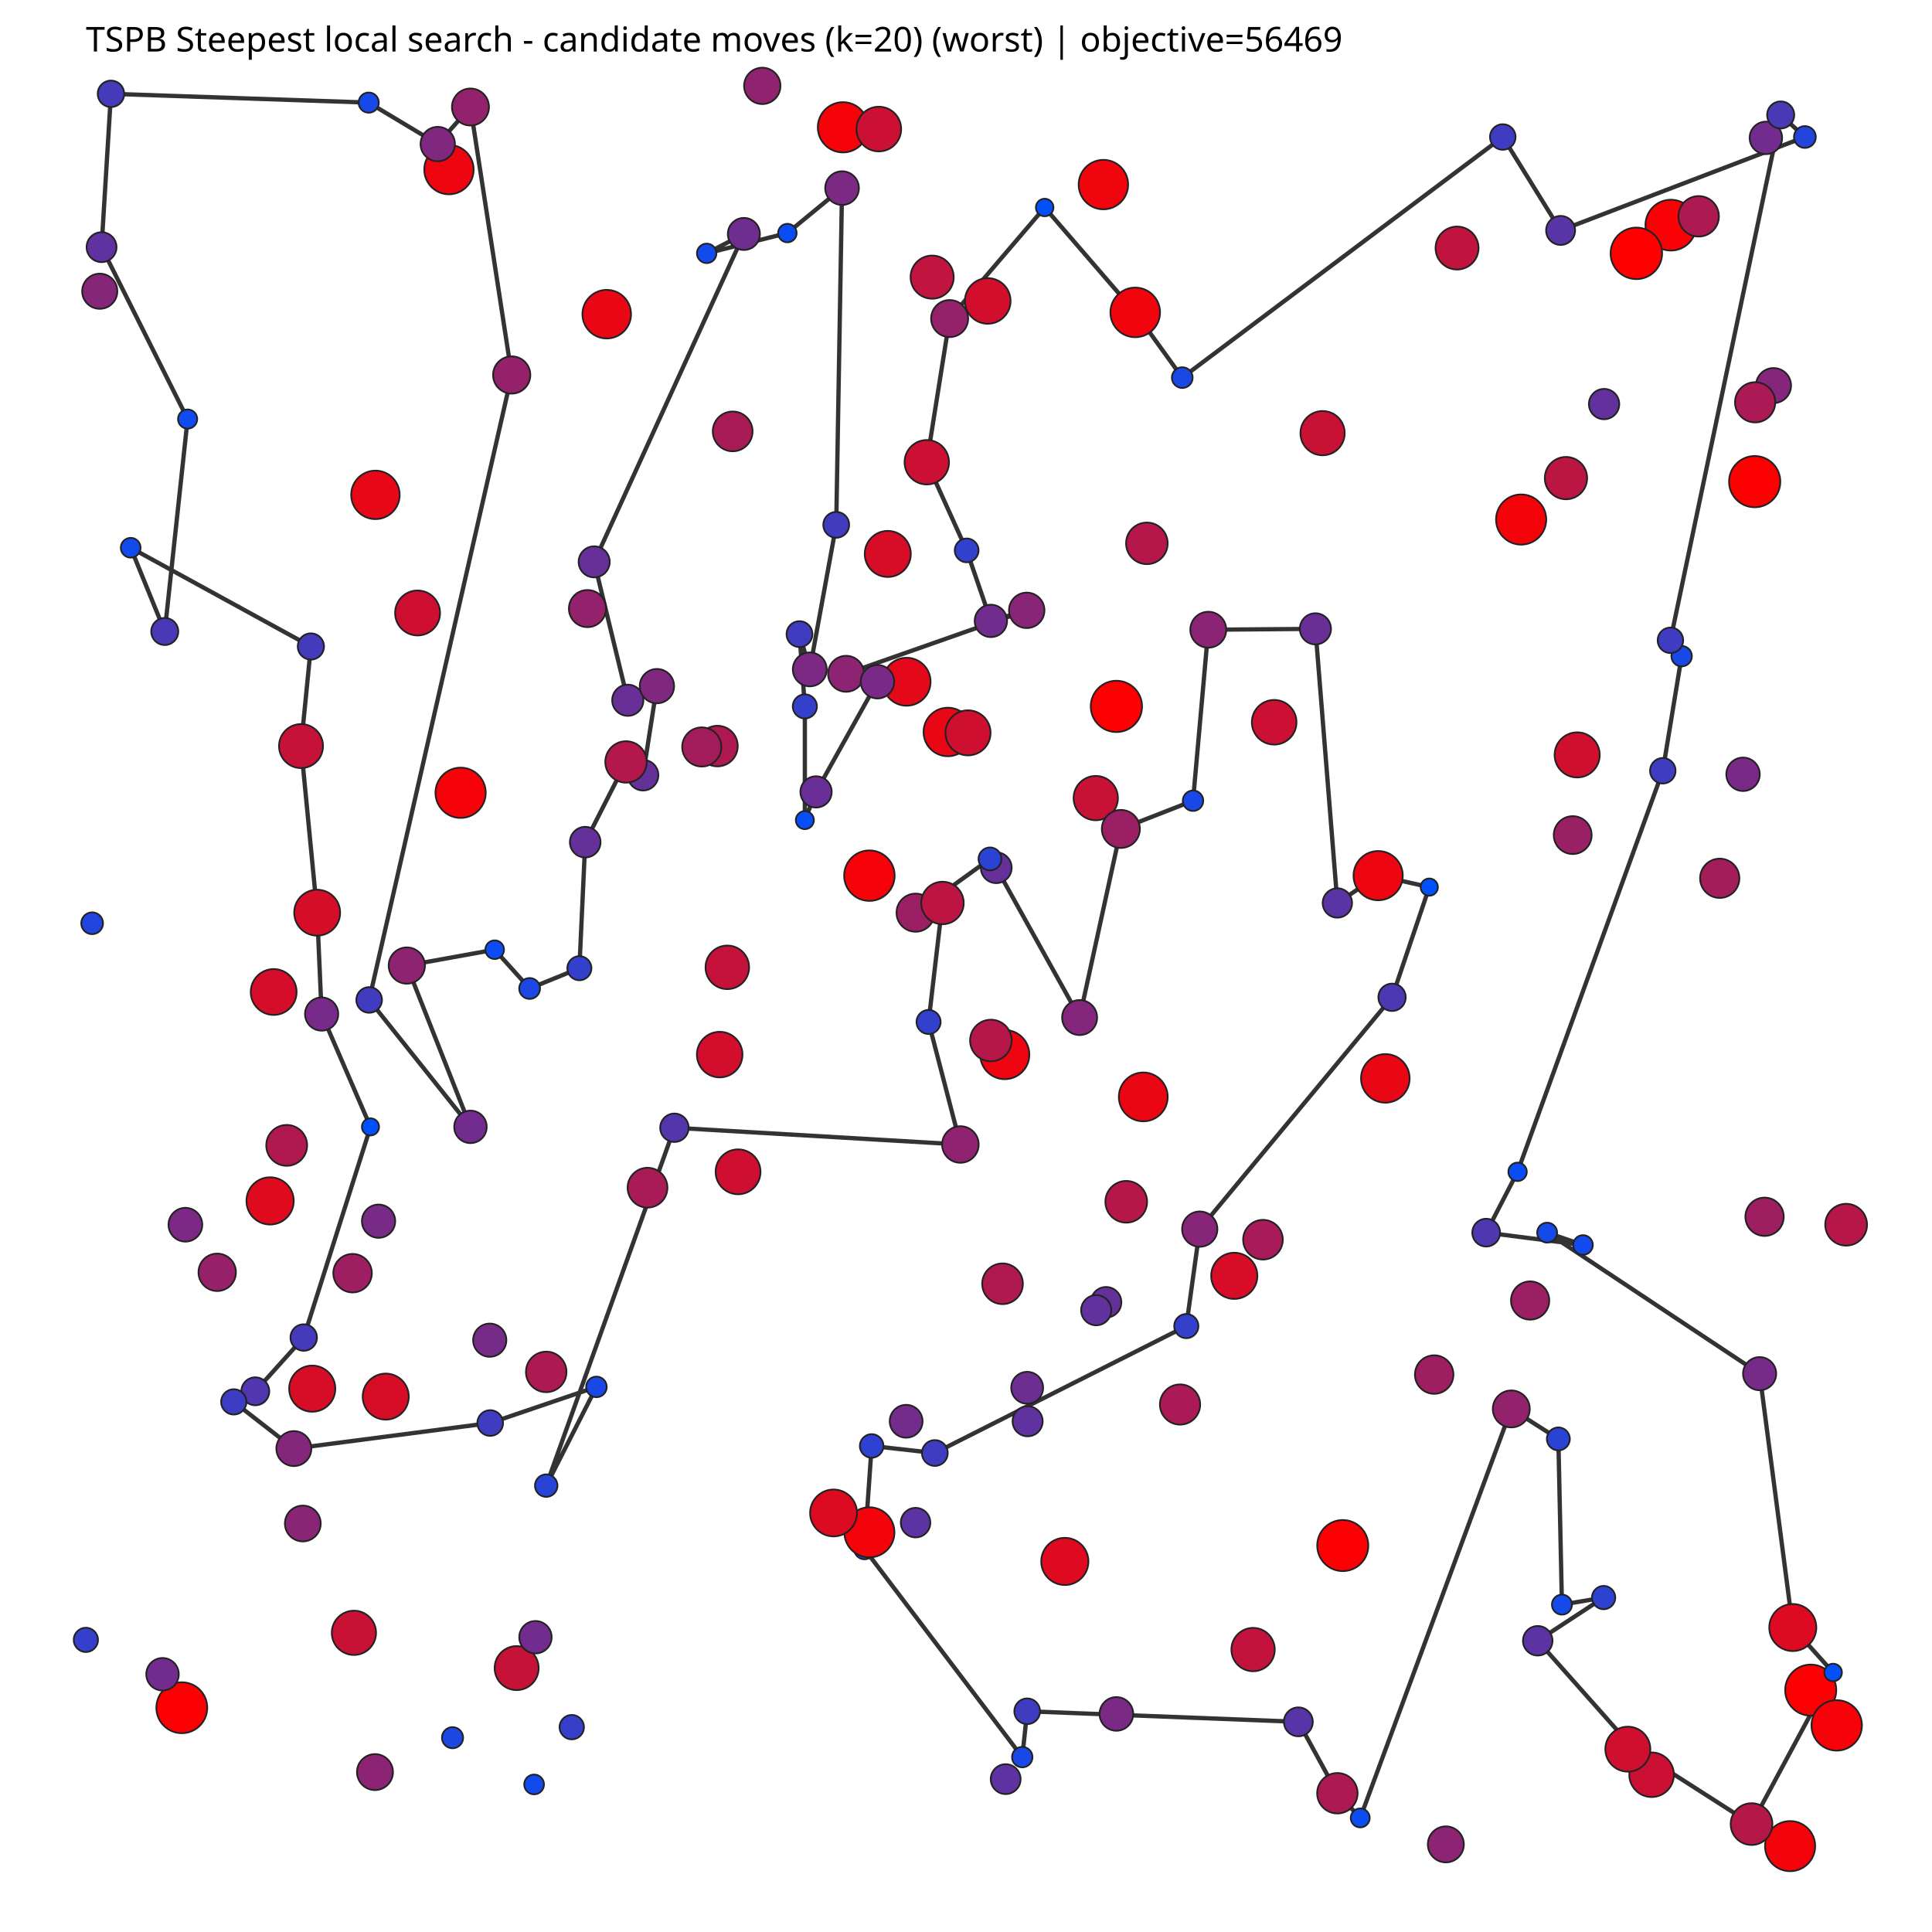
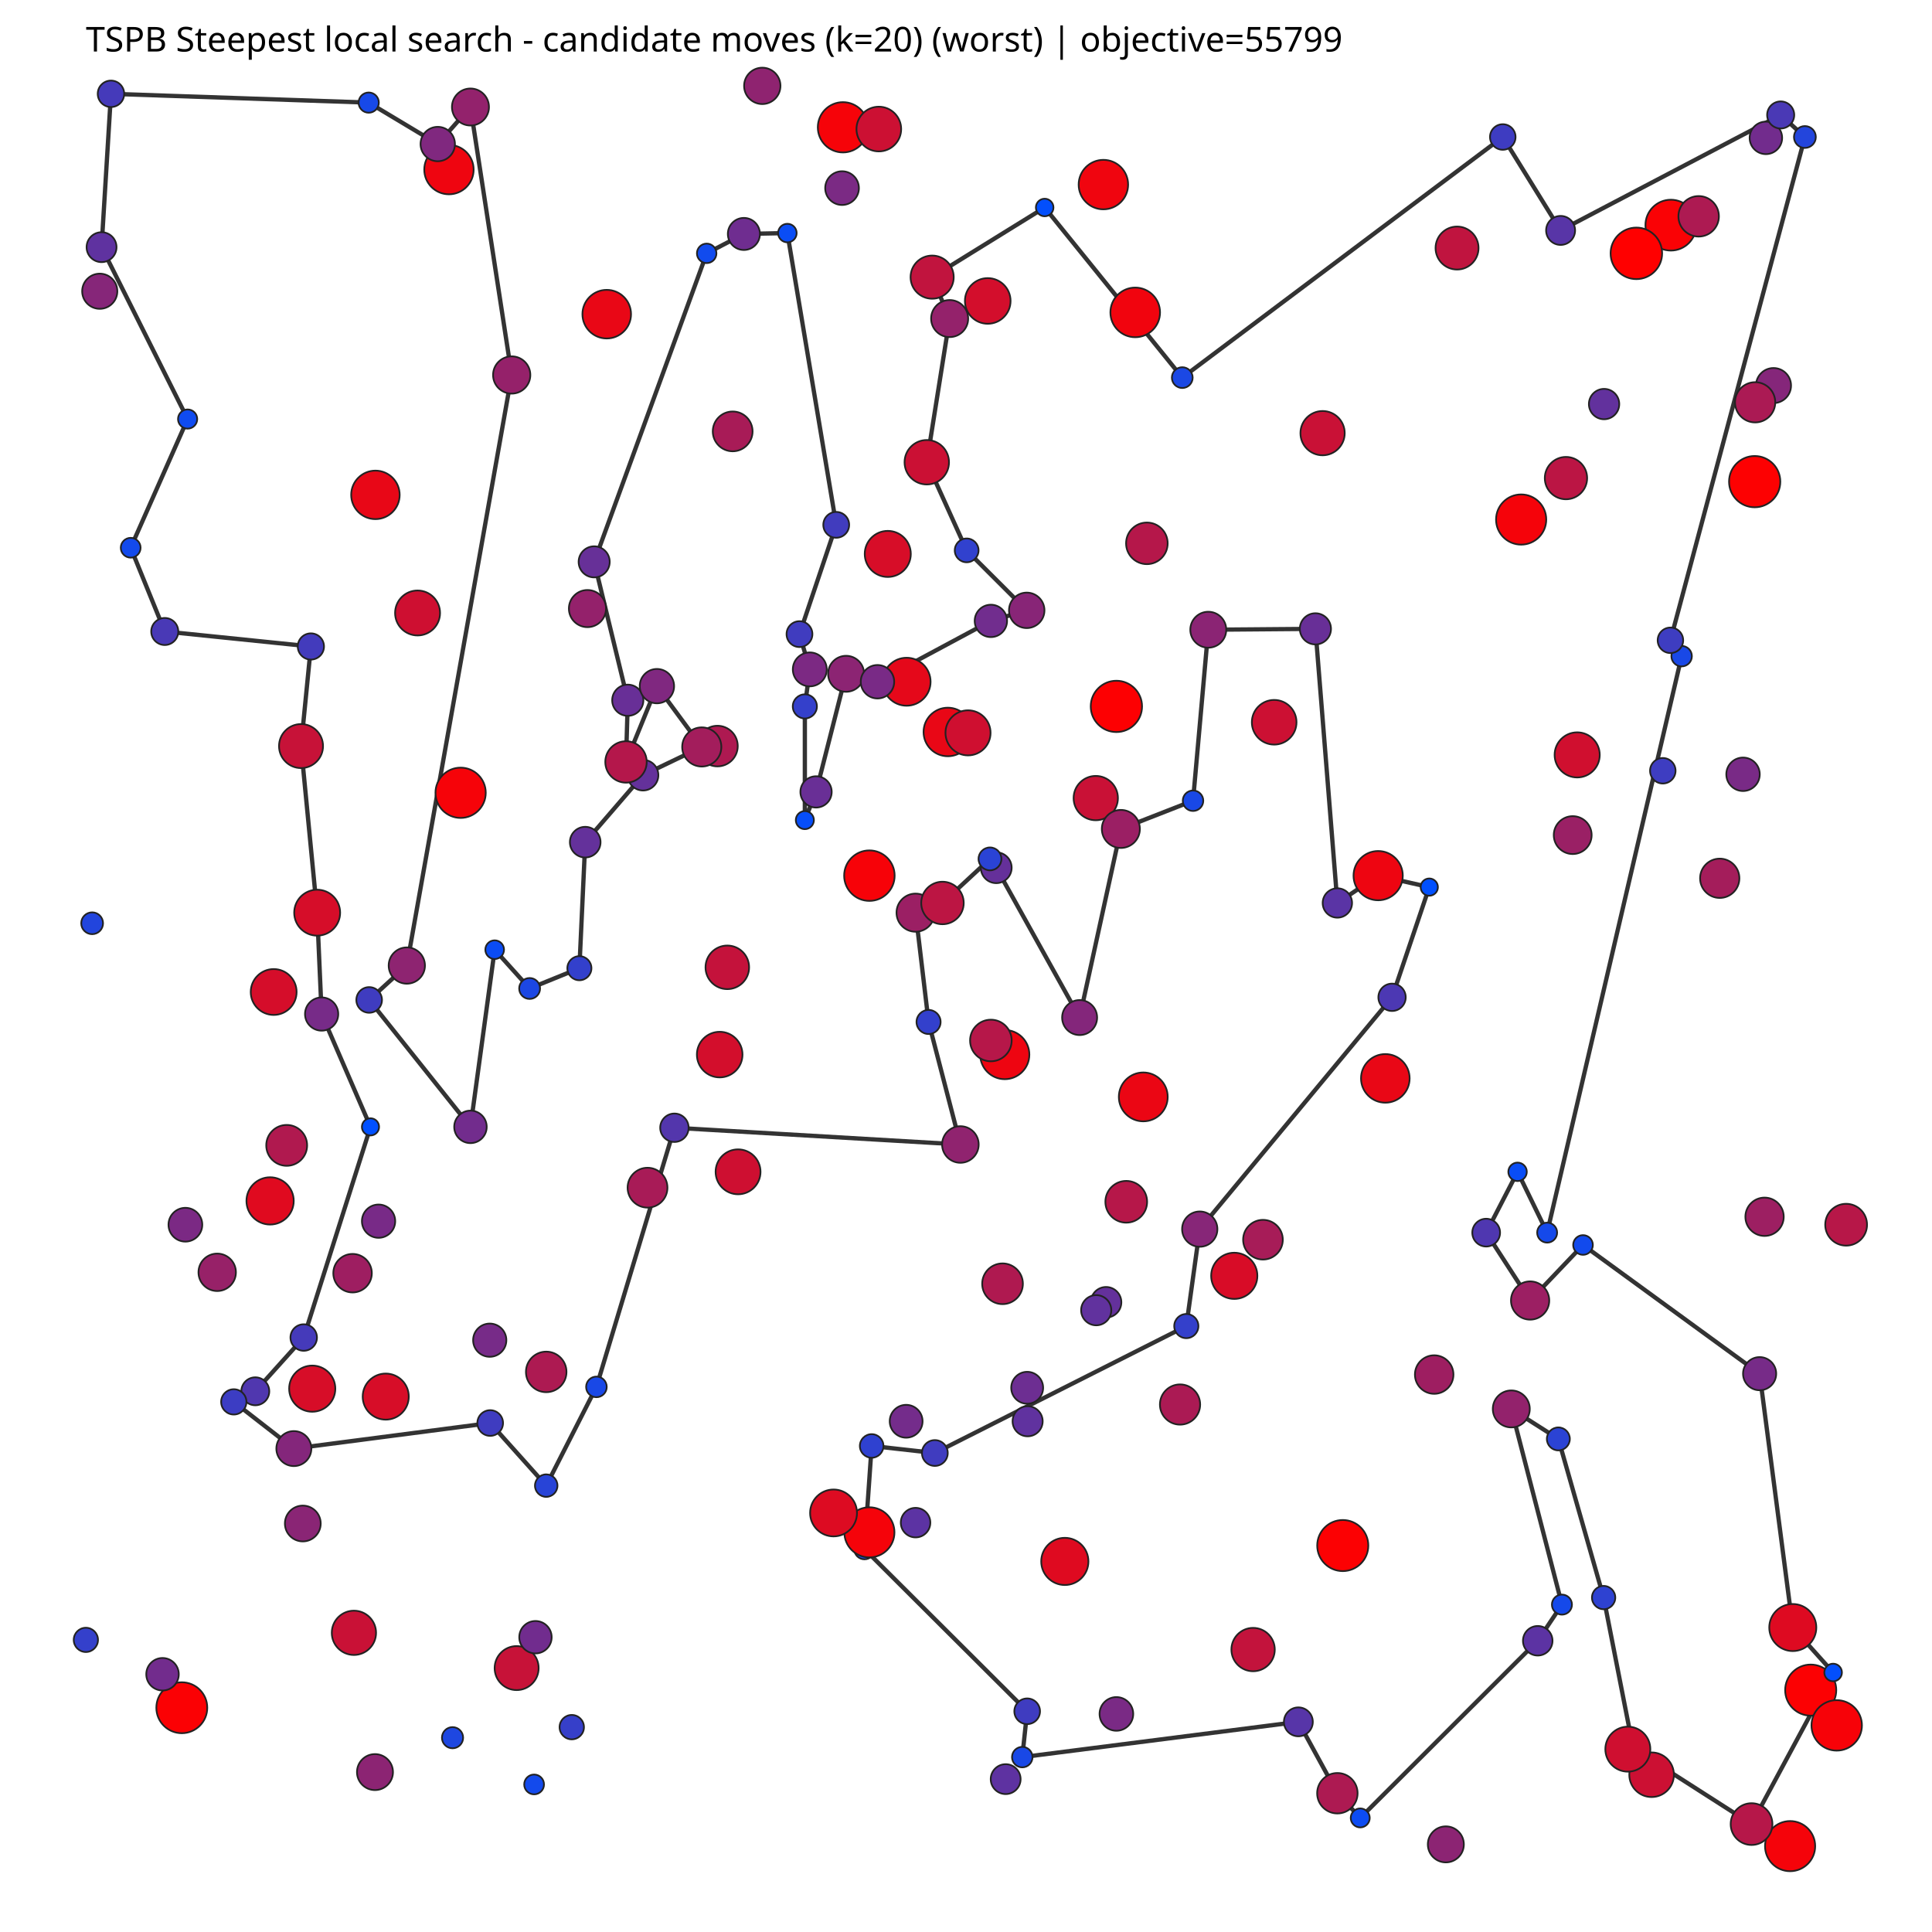
<svg xmlns="http://www.w3.org/2000/svg" width="900" height="900" viewBox="0 0 900 900">
  <rect width="100%" height="100%" fill="white" />
-   <text x="40" y="24" font-family="sans-serif" font-size="16">TSPB Steepest local search - candidate moves (k=20) (worst) | objective=56469</text>
-   <polyline fill="none" stroke="#333333" stroke-width="2" points="306.02,319.63 292.45,326.20 276.79,261.73 346.53,108.98 329.20,118.02 366.79,108.57 392.26,87.63 389.55,244.49 377.23,311.83 372.43,295.40 374.93,329.07 374.93,382.04 380.15,368.90 408.76,317.58 394.14,313.88 478.29,284.32 461.59,289.24 450.31,256.39 431.73,215.33 442.38,148.40 486.65,96.66 528.83,145.53 550.75,175.91 700.05,63.82 726.99,107.34 840.79,63.82 829.51,53.55 778.15,298.28 783.37,305.67 774.60,359.05 706.94,545.88 692.32,574.21 737.43,579.96 720.72,574.21 819.70,639.91 835.15,758.17 853.94,779.11 815.94,849.73 760.81,814.42 716.34,764.33 747.03,744.21 727.61,747.49 725.94,670.30 704.02,656.33 633.65,846.86 623.00,835.36 604.83,802.10 478.50,797.18 476.21,818.53 402.70,721.62 406.05,673.58 435.49,676.87 552.63,617.74 558.89,572.57 648.47,464.58 665.81,413.25 642.00,407.91 623.00,420.64 612.77,292.94 562.86,293.35 555.76,373.01 522.14,386.15 502.93,474.02 464.09,404.22 461.17,400.11 426.51,425.16 439.04,420.64 432.56,476.07 447.39,533.15 314.17,525.35 254.45,692.06 277.84,646.07 228.35,662.90 136.89,674.81 108.91,653.05 118.93,648.12 141.48,623.07 172.59,524.94 149.83,472.38 147.75,425.16 140.23,347.55 144.82,301.15 60.88,255.16 76.75,294.17 87.40,195.21 47.31,115.14 51.69,43.70 171.76,47.80 203.92,67.10 219.16,49.85 238.37,174.68 171.97,465.81 219.16,524.94 189.51,449.79 230.44,442.40 246.72,460.47 269.90,451.03 272.62,392.31 291.62,354.94 299.55,361.10 306.02,319.63 " />
+   <text x="40" y="24" font-family="sans-serif" font-size="16">TSPB Steepest local search - candidate moves (k=20) (worst) | objective=55799</text>
+   <polyline fill="none" stroke="#333333" stroke-width="2" points="272.62,392.31 269.90,451.03 246.72,460.47 230.44,442.40 219.16,524.94 171.97,465.81 189.51,449.79 238.37,174.68 219.16,49.85 203.92,67.10 171.76,47.80 51.69,43.70 47.31,115.14 87.40,195.21 60.88,255.16 76.75,294.17 144.82,301.15 140.23,347.55 147.75,425.16 149.83,472.38 172.59,524.94 141.48,623.07 118.93,648.12 108.91,653.05 136.89,674.81 228.35,662.90 254.45,692.06 277.84,646.07 314.17,525.35 447.39,533.15 432.56,476.07 426.51,425.16 439.04,420.64 461.17,400.11 464.09,404.22 502.93,474.02 522.14,386.15 555.76,373.01 562.86,293.35 612.77,292.94 623.00,420.64 642.00,407.91 665.81,413.25 648.47,464.58 558.89,572.57 552.63,617.74 435.49,676.87 406.05,673.58 402.70,721.62 478.50,797.18 476.21,818.53 604.83,802.10 623.00,835.36 633.65,846.86 716.34,764.33 727.61,747.49 704.02,656.33 725.94,670.30 747.03,744.21 760.81,814.42 815.94,849.73 853.94,779.11 835.15,758.17 819.70,639.91 737.43,579.96 712.79,605.83 692.32,574.21 706.94,545.88 720.72,574.21 783.37,305.67 778.15,298.28 840.79,63.82 829.51,53.55 726.99,107.34 700.05,63.82 550.75,175.91 486.65,96.66 434.23,129.10 442.38,148.40 431.73,215.33 450.31,256.39 478.29,284.32 461.59,289.24 408.76,317.58 394.14,313.88 380.15,368.90 374.93,382.04 374.93,329.07 377.23,311.83 372.43,295.40 389.55,244.49 366.79,108.57 346.53,108.98 329.20,118.02 276.79,261.73 292.45,326.20 291.62,354.94 306.02,319.63 326.91,347.96 299.55,361.10 272.62,392.31 " />
  <circle cx="520.06" cy="329.07" r="11.95" fill="rgb(253,0,2)" stroke="#222" stroke-width="0.8" />
  <circle cx="40.00" cy="763.92" r="5.65" fill="rgb(52,64,203)" stroke="#222" stroke-width="0.8" />
  <circle cx="760.81" cy="814.42" r="4.99" fill="rgb(31,70,224)" stroke="#222" stroke-width="0.8" />
  <circle cx="464.09" cy="404.22" r="7.18" fill="rgb(101,48,154)" stroke="#222" stroke-width="0.8" />
  <circle cx="335.26" cy="491.27" r="10.62" fill="rgb(211,14,44)" stroke="#222" stroke-width="0.8" />
  <circle cx="145.45" cy="646.89" r="10.75" fill="rgb(215,13,40)" stroke="#222" stroke-width="0.8" />
  <circle cx="141.48" cy="623.07" r="6.17" fill="rgb(69,58,186)" stroke="#222" stroke-width="0.8" />
  <circle cx="209.14" cy="79.01" r="11.50" fill="rgb(239,5,16)" stroke="#222" stroke-width="0.8" />
  <circle cx="394.14" cy="313.88" r="8.38" fill="rgb(140,36,115)" stroke="#222" stroke-width="0.8" />
  <circle cx="769.38" cy="826.74" r="10.39" fill="rgb(204,16,51)" stroke="#222" stroke-width="0.8" />
  <circle cx="774.60" cy="359.05" r="5.94" fill="rgb(62,61,193)" stroke="#222" stroke-width="0.8" />
  <circle cx="524.65" cy="559.84" r="9.72" fill="rgb(182,23,73)" stroke="#222" stroke-width="0.8" />
  <circle cx="708.61" cy="242.02" r="11.69" fill="rgb(245,3,10)" stroke="#222" stroke-width="0.8" />
  <circle cx="46.47" cy="135.67" r="8.19" fill="rgb(134,38,121)" stroke="#222" stroke-width="0.8" />
  <circle cx="747.03" cy="744.21" r="5.43" fill="rgb(46,66,209)" stroke="#222" stroke-width="0.8" />
  <circle cx="194.52" cy="285.55" r="10.47" fill="rgb(206,15,49)" stroke="#222" stroke-width="0.8" />
  <circle cx="392.68" cy="59.30" r="11.71" fill="rgb(246,3,9)" stroke="#222" stroke-width="0.8" />
  <circle cx="673.53" cy="859.18" r="8.39" fill="rgb(140,36,115)" stroke="#222" stroke-width="0.8" />
  <circle cx="729.49" cy="222.72" r="9.86" fill="rgb(187,21,68)" stroke="#222" stroke-width="0.8" />
  <circle cx="133.55" cy="533.56" r="9.52" fill="rgb(176,25,79)" stroke="#222" stroke-width="0.8" />
  <circle cx="727.61" cy="747.49" r="4.67" fill="rgb(21,73,234)" stroke="#222" stroke-width="0.8" />
  <circle cx="299.55" cy="361.10" r="7.14" fill="rgb(100,49,155)" stroke="#222" stroke-width="0.8" />
  <circle cx="468.06" cy="491.27" r="11.45" fill="rgb(238,5,17)" stroke="#222" stroke-width="0.8" />
  <circle cx="833.90" cy="860.00" r="11.68" fill="rgb(245,3,10)" stroke="#222" stroke-width="0.8" />
  <circle cx="515.25" cy="606.65" r="7.12" fill="rgb(100,49,155)" stroke="#222" stroke-width="0.8" />
  <circle cx="467.02" cy="598.03" r="9.48" fill="rgb(175,25,80)" stroke="#222" stroke-width="0.8" />
  <circle cx="189.51" cy="449.79" r="8.45" fill="rgb(142,36,113)" stroke="#222" stroke-width="0.8" />
  <circle cx="502.93" cy="474.02" r="8.15" fill="rgb(132,38,123)" stroke="#222" stroke-width="0.8" />
  <circle cx="60.88" cy="255.16" r="4.61" fill="rgb(19,74,236)" stroke="#222" stroke-width="0.8" />
  <circle cx="118.93" cy="648.12" r="6.51" fill="rgb(80,55,175)" stroke="#222" stroke-width="0.8" />
  <circle cx="292.45" cy="326.20" r="7.27" fill="rgb(104,47,151)" stroke="#222" stroke-width="0.8" />
  <circle cx="549.71" cy="654.28" r="9.37" fill="rgb(171,26,84)" stroke="#222" stroke-width="0.8" />
  <circle cx="460.13" cy="140.19" r="10.63" fill="rgb(211,14,44)" stroke="#222" stroke-width="0.8" />
  <circle cx="301.64" cy="553.27" r="9.28" fill="rgb(168,27,87)" stroke="#222" stroke-width="0.8" />
  <circle cx="510.66" cy="610.35" r="7.03" fill="rgb(97,50,158)" stroke="#222" stroke-width="0.8" />
  <circle cx="532.58" cy="510.98" r="11.38" fill="rgb(235,6,20)" stroke="#222" stroke-width="0.8" />
  <circle cx="141.06" cy="709.71" r="8.34" fill="rgb(138,37,117)" stroke="#222" stroke-width="0.8" />
  <circle cx="51.69" cy="43.70" r="6.16" fill="rgb(69,58,186)" stroke="#222" stroke-width="0.8" />
  <circle cx="272.62" cy="392.31" r="7.14" fill="rgb(100,49,155)" stroke="#222" stroke-width="0.8" />
  <circle cx="623.00" cy="835.36" r="9.42" fill="rgb(173,26,82)" stroke="#222" stroke-width="0.8" />
  <circle cx="277.84" cy="646.07" r="4.80" fill="rgb(25,72,230)" stroke="#222" stroke-width="0.8" />
  <circle cx="734.71" cy="351.66" r="10.51" fill="rgb(208,15,47)" stroke="#222" stroke-width="0.8" />
  <circle cx="219.16" cy="49.85" r="8.62" fill="rgb(147,34,108)" stroke="#222" stroke-width="0.8" />
  <circle cx="434.23" cy="129.10" r="10.05" fill="rgb(193,20,62)" stroke="#222" stroke-width="0.8" />
  <circle cx="514.00" cy="85.99" r="11.52" fill="rgb(240,5,15)" stroke="#222" stroke-width="0.8" />
  <circle cx="266.35" cy="804.57" r="5.68" fill="rgb(54,63,201)" stroke="#222" stroke-width="0.8" />
  <circle cx="461.59" cy="289.24" r="7.54" fill="rgb(113,45,142)" stroke="#222" stroke-width="0.8" />
  <circle cx="269.90" cy="451.03" r="5.61" fill="rgb(51,64,204)" stroke="#222" stroke-width="0.8" />
  <circle cx="392.26" cy="87.63" r="7.85" fill="rgb(123,42,132)" stroke="#222" stroke-width="0.8" />
  <circle cx="343.82" cy="545.88" r="10.46" fill="rgb(206,15,49)" stroke="#222" stroke-width="0.8" />
  <circle cx="238.37" cy="174.68" r="8.68" fill="rgb(149,33,106)" stroke="#222" stroke-width="0.8" />
  <circle cx="426.51" cy="709.30" r="6.88" fill="rgb(92,51,163)" stroke="#222" stroke-width="0.8" />
  <circle cx="712.79" cy="605.83" r="8.91" fill="rgb(156,31,99)" stroke="#222" stroke-width="0.8" />
  <circle cx="127.49" cy="462.11" r="10.68" fill="rgb(213,13,42)" stroke="#222" stroke-width="0.8" />
  <circle cx="665.81" cy="413.25" r="4.02" fill="rgb(1,80,254)" stroke="#222" stroke-width="0.8" />
  <circle cx="147.75" cy="425.16" r="10.70" fill="rgb(214,13,41)" stroke="#222" stroke-width="0.8" />
  <circle cx="822.00" cy="566.82" r="8.93" fill="rgb(157,31,98)" stroke="#222" stroke-width="0.8" />
  <circle cx="550.75" cy="175.91" r="4.84" fill="rgb(27,72,228)" stroke="#222" stroke-width="0.8" />
  <circle cx="355.10" cy="40.00" r="8.47" fill="rgb(143,35,112)" stroke="#222" stroke-width="0.8" />
  <circle cx="406.05" cy="673.58" r="5.49" fill="rgb(47,65,208)" stroke="#222" stroke-width="0.8" />
  <circle cx="254.45" cy="692.06" r="5.24" fill="rgb(40,68,215)" stroke="#222" stroke-width="0.8" />
  <circle cx="826.17" cy="179.61" r="8.17" fill="rgb(133,38,122)" stroke="#222" stroke-width="0.8" />
  <circle cx="174.68" cy="825.51" r="8.38" fill="rgb(140,36,115)" stroke="#222" stroke-width="0.8" />
  <circle cx="341.31" cy="200.96" r="9.27" fill="rgb(168,27,87)" stroke="#222" stroke-width="0.8" />
  <circle cx="314.17" cy="525.35" r="6.62" fill="rgb(83,54,172)" stroke="#222" stroke-width="0.8" />
  <circle cx="42.92" cy="430.09" r="5.08" fill="rgb(34,69,221)" stroke="#222" stroke-width="0.8" />
  <circle cx="558.89" cy="572.57" r="8.22" fill="rgb(135,38,120)" stroke="#222" stroke-width="0.8" />
  <circle cx="552.63" cy="617.74" r="5.63" fill="rgb(52,64,203)" stroke="#222" stroke-width="0.8" />
  <circle cx="835.15" cy="758.17" r="10.96" fill="rgb(222,10,33)" stroke="#222" stroke-width="0.8" />
  <circle cx="374.93" cy="382.04" r="4.21" fill="rgb(7,78,248)" stroke="#222" stroke-width="0.8" />
  <circle cx="726.99" cy="107.34" r="6.75" fill="rgb(88,53,167)" stroke="#222" stroke-width="0.8" />
  <circle cx="228.35" cy="662.90" r="5.98" fill="rgb(63,60,192)" stroke="#222" stroke-width="0.8" />
  <circle cx="450.31" cy="256.39" r="5.54" fill="rgb(49,65,206)" stroke="#222" stroke-width="0.8" />
  <circle cx="422.12" cy="662.08" r="7.65" fill="rgb(116,44,139)" stroke="#222" stroke-width="0.8" />
  <circle cx="716.34" cy="764.33" r="6.88" fill="rgb(92,51,163)" stroke="#222" stroke-width="0.8" />
  <circle cx="510.45" cy="371.78" r="10.32" fill="rgb(201,17,54)" stroke="#222" stroke-width="0.8" />
  <circle cx="555.76" cy="373.01" r="4.77" fill="rgb(25,72,230)" stroke="#222" stroke-width="0.8" />
  <circle cx="616.11" cy="201.78" r="10.31" fill="rgb(201,17,54)" stroke="#222" stroke-width="0.8" />
  <circle cx="732.63" cy="389.02" r="8.82" fill="rgb(154,32,101)" stroke="#222" stroke-width="0.8" />
  <circle cx="534.26" cy="253.11" r="9.69" fill="rgb(181,23,74)" stroke="#222" stroke-width="0.8" />
  <circle cx="692.32" cy="574.21" r="6.47" fill="rgb(79,55,176)" stroke="#222" stroke-width="0.8" />
  <circle cx="822.62" cy="64.23" r="7.57" fill="rgb(114,44,141)" stroke="#222" stroke-width="0.8" />
  <circle cx="468.48" cy="828.79" r="6.96" fill="rgb(94,50,161)" stroke="#222" stroke-width="0.8" />
  <circle cx="528.83" cy="145.53" r="11.56" fill="rgb(241,4,14)" stroke="#222" stroke-width="0.8" />
  <circle cx="588.34" cy="577.50" r="9.24" fill="rgb(167,28,88)" stroke="#222" stroke-width="0.8" />
  <circle cx="402.70" cy="721.62" r="4.77" fill="rgb(25,72,230)" stroke="#222" stroke-width="0.8" />
  <circle cx="478.29" cy="284.32" r="8.26" fill="rgb(136,37,119)" stroke="#222" stroke-width="0.8" />
  <circle cx="476.21" cy="818.53" r="4.77" fill="rgb(25,72,230)" stroke="#222" stroke-width="0.8" />
  <circle cx="520.06" cy="798.41" r="7.84" fill="rgb(122,42,133)" stroke="#222" stroke-width="0.8" />
  <circle cx="486.65" cy="96.66" r="4.09" fill="rgb(3,79,252)" stroke="#222" stroke-width="0.8" />
  <circle cx="737.43" cy="579.96" r="4.58" fill="rgb(18,74,237)" stroke="#222" stroke-width="0.8" />
  <circle cx="164.87" cy="760.63" r="10.31" fill="rgb(201,17,54)" stroke="#222" stroke-width="0.8" />
  <circle cx="413.56" cy="258.04" r="10.73" fill="rgb(215,13,40)" stroke="#222" stroke-width="0.8" />
  <circle cx="815.94" cy="849.73" r="9.72" fill="rgb(182,23,73)" stroke="#222" stroke-width="0.8" />
  <circle cx="829.51" cy="53.55" r="6.31" fill="rgb(74,57,181)" stroke="#222" stroke-width="0.8" />
  <circle cx="422.33" cy="317.58" r="11.17" fill="rgb(229,8,26)" stroke="#222" stroke-width="0.8" />
  <circle cx="366.79" cy="108.57" r="4.32" fill="rgb(10,77,245)" stroke="#222" stroke-width="0.8" />
  <circle cx="219.16" cy="524.94" r="7.57" fill="rgb(114,44,141)" stroke="#222" stroke-width="0.8" />
  <circle cx="447.39" cy="533.15" r="8.52" fill="rgb(144,35,111)" stroke="#222" stroke-width="0.8" />
  <circle cx="604.83" cy="802.10" r="6.73" fill="rgb(87,53,168)" stroke="#222" stroke-width="0.8" />
  <circle cx="843.50" cy="787.32" r="11.90" fill="rgb(252,1,3)" stroke="#222" stroke-width="0.8" />
  <circle cx="405.00" cy="713.82" r="11.67" fill="rgb(245,3,10)" stroke="#222" stroke-width="0.8" />
  <circle cx="125.82" cy="559.43" r="11.01" fill="rgb(224,10,31)" stroke="#222" stroke-width="0.8" />
  <circle cx="101.18" cy="592.69" r="8.72" fill="rgb(151,33,104)" stroke="#222" stroke-width="0.8" />
  <circle cx="612.77" cy="292.94" r="7.26" fill="rgb(104,47,151)" stroke="#222" stroke-width="0.8" />
  <circle cx="840.79" cy="63.82" r="5.09" fill="rgb(35,69,220)" stroke="#222" stroke-width="0.8" />
  <circle cx="645.34" cy="502.35" r="11.32" fill="rgb(233,7,22)" stroke="#222" stroke-width="0.8" />
  <circle cx="388.30" cy="704.79" r="10.92" fill="rgb(221,11,34)" stroke="#222" stroke-width="0.8" />
  <circle cx="84.69" cy="795.53" r="11.86" fill="rgb(251,1,4)" stroke="#222" stroke-width="0.8" />
  <circle cx="441.54" cy="340.98" r="11.31" fill="rgb(233,7,22)" stroke="#222" stroke-width="0.8" />
  <circle cx="853.94" cy="779.11" r="4.10" fill="rgb(3,79,252)" stroke="#222" stroke-width="0.8" />
  <circle cx="461.59" cy="484.70" r="9.69" fill="rgb(182,23,73)" stroke="#222" stroke-width="0.8" />
  <circle cx="855.61" cy="803.75" r="11.75" fill="rgb(247,2,8)" stroke="#222" stroke-width="0.8" />
  <circle cx="179.69" cy="650.59" r="10.73" fill="rgb(215,13,40)" stroke="#222" stroke-width="0.8" />
  <circle cx="783.37" cy="305.67" r="4.77" fill="rgb(25,72,230)" stroke="#222" stroke-width="0.8" />
  <circle cx="176.35" cy="568.87" r="7.75" fill="rgb(120,42,135)" stroke="#222" stroke-width="0.8" />
  <circle cx="171.76" cy="47.80" r="4.71" fill="rgb(23,73,232)" stroke="#222" stroke-width="0.8" />
  <circle cx="408.76" cy="317.58" r="7.79" fill="rgb(121,42,134)" stroke="#222" stroke-width="0.8" />
  <circle cx="819.70" cy="639.91" r="7.72" fill="rgb(119,43,136)" stroke="#222" stroke-width="0.8" />
  <circle cx="574.97" cy="594.33" r="10.76" fill="rgb(216,12,39)" stroke="#222" stroke-width="0.8" />
  <circle cx="389.55" cy="244.49" r="6.02" fill="rgb(65,60,190)" stroke="#222" stroke-width="0.8" />
  <circle cx="329.20" cy="118.02" r="4.54" fill="rgb(17,75,238)" stroke="#222" stroke-width="0.8" />
  <circle cx="426.51" cy="425.16" r="8.88" fill="rgb(155,31,100)" stroke="#222" stroke-width="0.8" />
  <circle cx="174.89" cy="230.53" r="11.29" fill="rgb(232,7,23)" stroke="#222" stroke-width="0.8" />
  <circle cx="338.81" cy="450.62" r="10.15" fill="rgb(196,18,59)" stroke="#222" stroke-width="0.8" />
  <circle cx="171.97" cy="465.81" r="5.97" fill="rgb(63,60,192)" stroke="#222" stroke-width="0.8" />
  <circle cx="496.04" cy="727.37" r="10.99" fill="rgb(223,10,32)" stroke="#222" stroke-width="0.8" />
  <circle cx="706.94" cy="545.88" r="4.30" fill="rgb(9,77,246)" stroke="#222" stroke-width="0.8" />
  <circle cx="405.00" cy="407.91" r="11.76" fill="rgb(247,2,8)" stroke="#222" stroke-width="0.8" />
  <circle cx="720.72" cy="574.21" r="4.65" fill="rgb(21,73,234)" stroke="#222" stroke-width="0.8" />
  <circle cx="276.79" cy="261.73" r="7.24" fill="rgb(103,48,152)" stroke="#222" stroke-width="0.8" />
  <circle cx="860.00" cy="570.52" r="9.74" fill="rgb(183,23,72)" stroke="#222" stroke-width="0.8" />
  <circle cx="108.91" cy="653.05" r="5.89" fill="rgb(60,61,195)" stroke="#222" stroke-width="0.8" />
  <circle cx="372.43" cy="295.40" r="6.02" fill="rgb(64,60,191)" stroke="#222" stroke-width="0.8" />
  <circle cx="248.81" cy="831.26" r="4.61" fill="rgb(19,74,236)" stroke="#222" stroke-width="0.8" />
  <circle cx="522.14" cy="386.15" r="8.86" fill="rgb(155,31,100)" stroke="#222" stroke-width="0.8" />
  <circle cx="377.23" cy="311.83" r="7.90" fill="rgb(124,41,131)" stroke="#222" stroke-width="0.8" />
  <circle cx="450.94" cy="341.39" r="10.50" fill="rgb(207,15,48)" stroke="#222" stroke-width="0.8" />
  <circle cx="140.23" cy="347.55" r="10.25" fill="rgb(199,18,56)" stroke="#222" stroke-width="0.8" />
  <circle cx="817.61" cy="187.41" r="9.37" fill="rgb(171,26,84)" stroke="#222" stroke-width="0.8" />
  <circle cx="246.72" cy="460.47" r="4.87" fill="rgb(28,71,227)" stroke="#222" stroke-width="0.8" />
  <circle cx="254.45" cy="639.09" r="9.44" fill="rgb(173,26,82)" stroke="#222" stroke-width="0.8" />
  <circle cx="240.67" cy="777.06" r="10.25" fill="rgb(199,18,56)" stroke="#222" stroke-width="0.8" />
  <circle cx="801.12" cy="409.14" r="9.15" fill="rgb(164,29,91)" stroke="#222" stroke-width="0.8" />
  <circle cx="593.56" cy="336.46" r="10.40" fill="rgb(204,16,51)" stroke="#222" stroke-width="0.8" />
  <circle cx="76.75" cy="294.17" r="6.30" fill="rgb(73,57,182)" stroke="#222" stroke-width="0.8" />
  <circle cx="47.31" cy="115.14" r="6.97" fill="rgb(95,50,160)" stroke="#222" stroke-width="0.8" />
  <circle cx="203.92" cy="67.10" r="8.01" fill="rgb(128,40,127)" stroke="#222" stroke-width="0.8" />
  <circle cx="811.97" cy="360.69" r="7.79" fill="rgb(121,42,134)" stroke="#222" stroke-width="0.8" />
  <circle cx="87.40" cy="195.21" r="4.47" fill="rgb(15,75,240)" stroke="#222" stroke-width="0.8" />
  <circle cx="668.10" cy="640.32" r="8.97" fill="rgb(158,30,97)" stroke="#222" stroke-width="0.8" />
  <circle cx="432.56" cy="476.07" r="5.61" fill="rgb(51,64,204)" stroke="#222" stroke-width="0.8" />
  <circle cx="478.50" cy="646.48" r="7.43" fill="rgb(109,46,146)" stroke="#222" stroke-width="0.8" />
  <circle cx="725.94" cy="670.30" r="5.35" fill="rgb(43,67,212)" stroke="#222" stroke-width="0.8" />
  <circle cx="230.44" cy="442.40" r="4.35" fill="rgb(11,76,244)" stroke="#222" stroke-width="0.8" />
  <circle cx="228.14" cy="624.31" r="7.74" fill="rgb(119,43,136)" stroke="#222" stroke-width="0.8" />
  <circle cx="442.38" cy="148.40" r="8.63" fill="rgb(148,34,107)" stroke="#222" stroke-width="0.8" />
  <circle cx="249.44" cy="762.68" r="7.55" fill="rgb(113,44,142)" stroke="#222" stroke-width="0.8" />
  <circle cx="144.82" cy="301.15" r="6.11" fill="rgb(67,59,188)" stroke="#222" stroke-width="0.8" />
  <circle cx="642.00" cy="407.91" r="11.47" fill="rgb(238,5,17)" stroke="#222" stroke-width="0.8" />
  <circle cx="380.15" cy="368.90" r="7.29" fill="rgb(105,47,150)" stroke="#222" stroke-width="0.8" />
  <circle cx="214.57" cy="369.31" r="11.71" fill="rgb(246,3,9)" stroke="#222" stroke-width="0.8" />
  <circle cx="623.00" cy="420.64" r="6.84" fill="rgb(90,52,165)" stroke="#222" stroke-width="0.8" />
  <circle cx="583.74" cy="768.43" r="10.10" fill="rgb(195,19,60)" stroke="#222" stroke-width="0.8" />
  <circle cx="409.39" cy="60.12" r="10.41" fill="rgb(204,16,51)" stroke="#222" stroke-width="0.8" />
  <circle cx="778.35" cy="104.88" r="11.84" fill="rgb(250,2,5)" stroke="#222" stroke-width="0.8" />
  <circle cx="431.73" cy="215.33" r="10.35" fill="rgb(203,16,52)" stroke="#222" stroke-width="0.8" />
  <circle cx="435.49" cy="676.87" r="6.01" fill="rgb(64,60,191)" stroke="#222" stroke-width="0.8" />
  <circle cx="334.21" cy="347.55" r="9.46" fill="rgb(174,25,81)" stroke="#222" stroke-width="0.8" />
  <circle cx="791.30" cy="100.77" r="9.43" fill="rgb(173,26,82)" stroke="#222" stroke-width="0.8" />
  <circle cx="172.59" cy="524.94" r="4.00" fill="rgb(0,80,255)" stroke="#222" stroke-width="0.8" />
  <circle cx="633.65" cy="846.86" r="4.42" fill="rgb(13,76,242)" stroke="#222" stroke-width="0.8" />
  <circle cx="374.93" cy="329.07" r="5.62" fill="rgb(52,64,203)" stroke="#222" stroke-width="0.8" />
  <circle cx="439.04" cy="420.64" r="9.90" fill="rgb(188,21,67)" stroke="#222" stroke-width="0.8" />
  <circle cx="75.71" cy="779.93" r="7.57" fill="rgb(114,44,141)" stroke="#222" stroke-width="0.8" />
  <circle cx="210.81" cy="809.49" r="4.93" fill="rgb(30,71,225)" stroke="#222" stroke-width="0.8" />
  <circle cx="291.62" cy="354.94" r="9.65" fill="rgb(180,23,75)" stroke="#222" stroke-width="0.8" />
  <circle cx="149.83" cy="472.38" r="7.74" fill="rgb(119,43,136)" stroke="#222" stroke-width="0.8" />
  <circle cx="86.36" cy="570.52" r="7.87" fill="rgb(123,41,132)" stroke="#222" stroke-width="0.8" />
  <circle cx="478.50" cy="797.18" r="5.98" fill="rgb(63,60,192)" stroke="#222" stroke-width="0.8" />
  <circle cx="164.24" cy="593.10" r="8.97" fill="rgb(158,30,97)" stroke="#222" stroke-width="0.8" />
  <circle cx="478.71" cy="662.08" r="7.01" fill="rgb(96,50,159)" stroke="#222" stroke-width="0.8" />
  <circle cx="704.02" cy="656.33" r="8.61" fill="rgb(147,34,108)" stroke="#222" stroke-width="0.8" />
  <circle cx="306.02" cy="319.63" r="8.00" fill="rgb(128,40,128)" stroke="#222" stroke-width="0.8" />
  <circle cx="461.17" cy="400.11" r="5.33" fill="rgb(42,67,213)" stroke="#222" stroke-width="0.8" />
  <circle cx="562.86" cy="293.35" r="8.37" fill="rgb(139,36,116)" stroke="#222" stroke-width="0.8" />
  <circle cx="625.51" cy="719.98" r="11.90" fill="rgb(252,1,3)" stroke="#222" stroke-width="0.8" />
  <circle cx="747.24" cy="188.23" r="7.07" fill="rgb(98,49,157)" stroke="#222" stroke-width="0.8" />
  <circle cx="758.31" cy="814.83" r="10.48" fill="rgb(207,15,48)" stroke="#222" stroke-width="0.8" />
  <circle cx="326.91" cy="347.96" r="9.12" fill="rgb(163,29,92)" stroke="#222" stroke-width="0.8" />
  <circle cx="700.05" cy="63.82" r="5.95" fill="rgb(62,60,193)" stroke="#222" stroke-width="0.8" />
  <circle cx="273.66" cy="283.50" r="8.65" fill="rgb(148,33,107)" stroke="#222" stroke-width="0.8" />
  <circle cx="648.47" cy="464.58" r="6.37" fill="rgb(76,56,179)" stroke="#222" stroke-width="0.8" />
  <circle cx="817.40" cy="224.37" r="11.94" fill="rgb(253,1,2)" stroke="#222" stroke-width="0.8" />
  <circle cx="678.75" cy="115.55" r="10.01" fill="rgb(192,20,63)" stroke="#222" stroke-width="0.8" />
  <circle cx="282.64" cy="146.35" r="11.32" fill="rgb(233,7,22)" stroke="#222" stroke-width="0.8" />
  <circle cx="778.15" cy="298.28" r="5.94" fill="rgb(62,61,193)" stroke="#222" stroke-width="0.8" />
  <circle cx="136.89" cy="674.81" r="8.15" fill="rgb(132,38,123)" stroke="#222" stroke-width="0.8" />
  <circle cx="346.53" cy="108.98" r="7.47" fill="rgb(111,45,144)" stroke="#222" stroke-width="0.8" />
  <circle cx="762.28" cy="118.02" r="12.00" fill="rgb(255,0,0)" stroke="#222" stroke-width="0.8" />
</svg>
